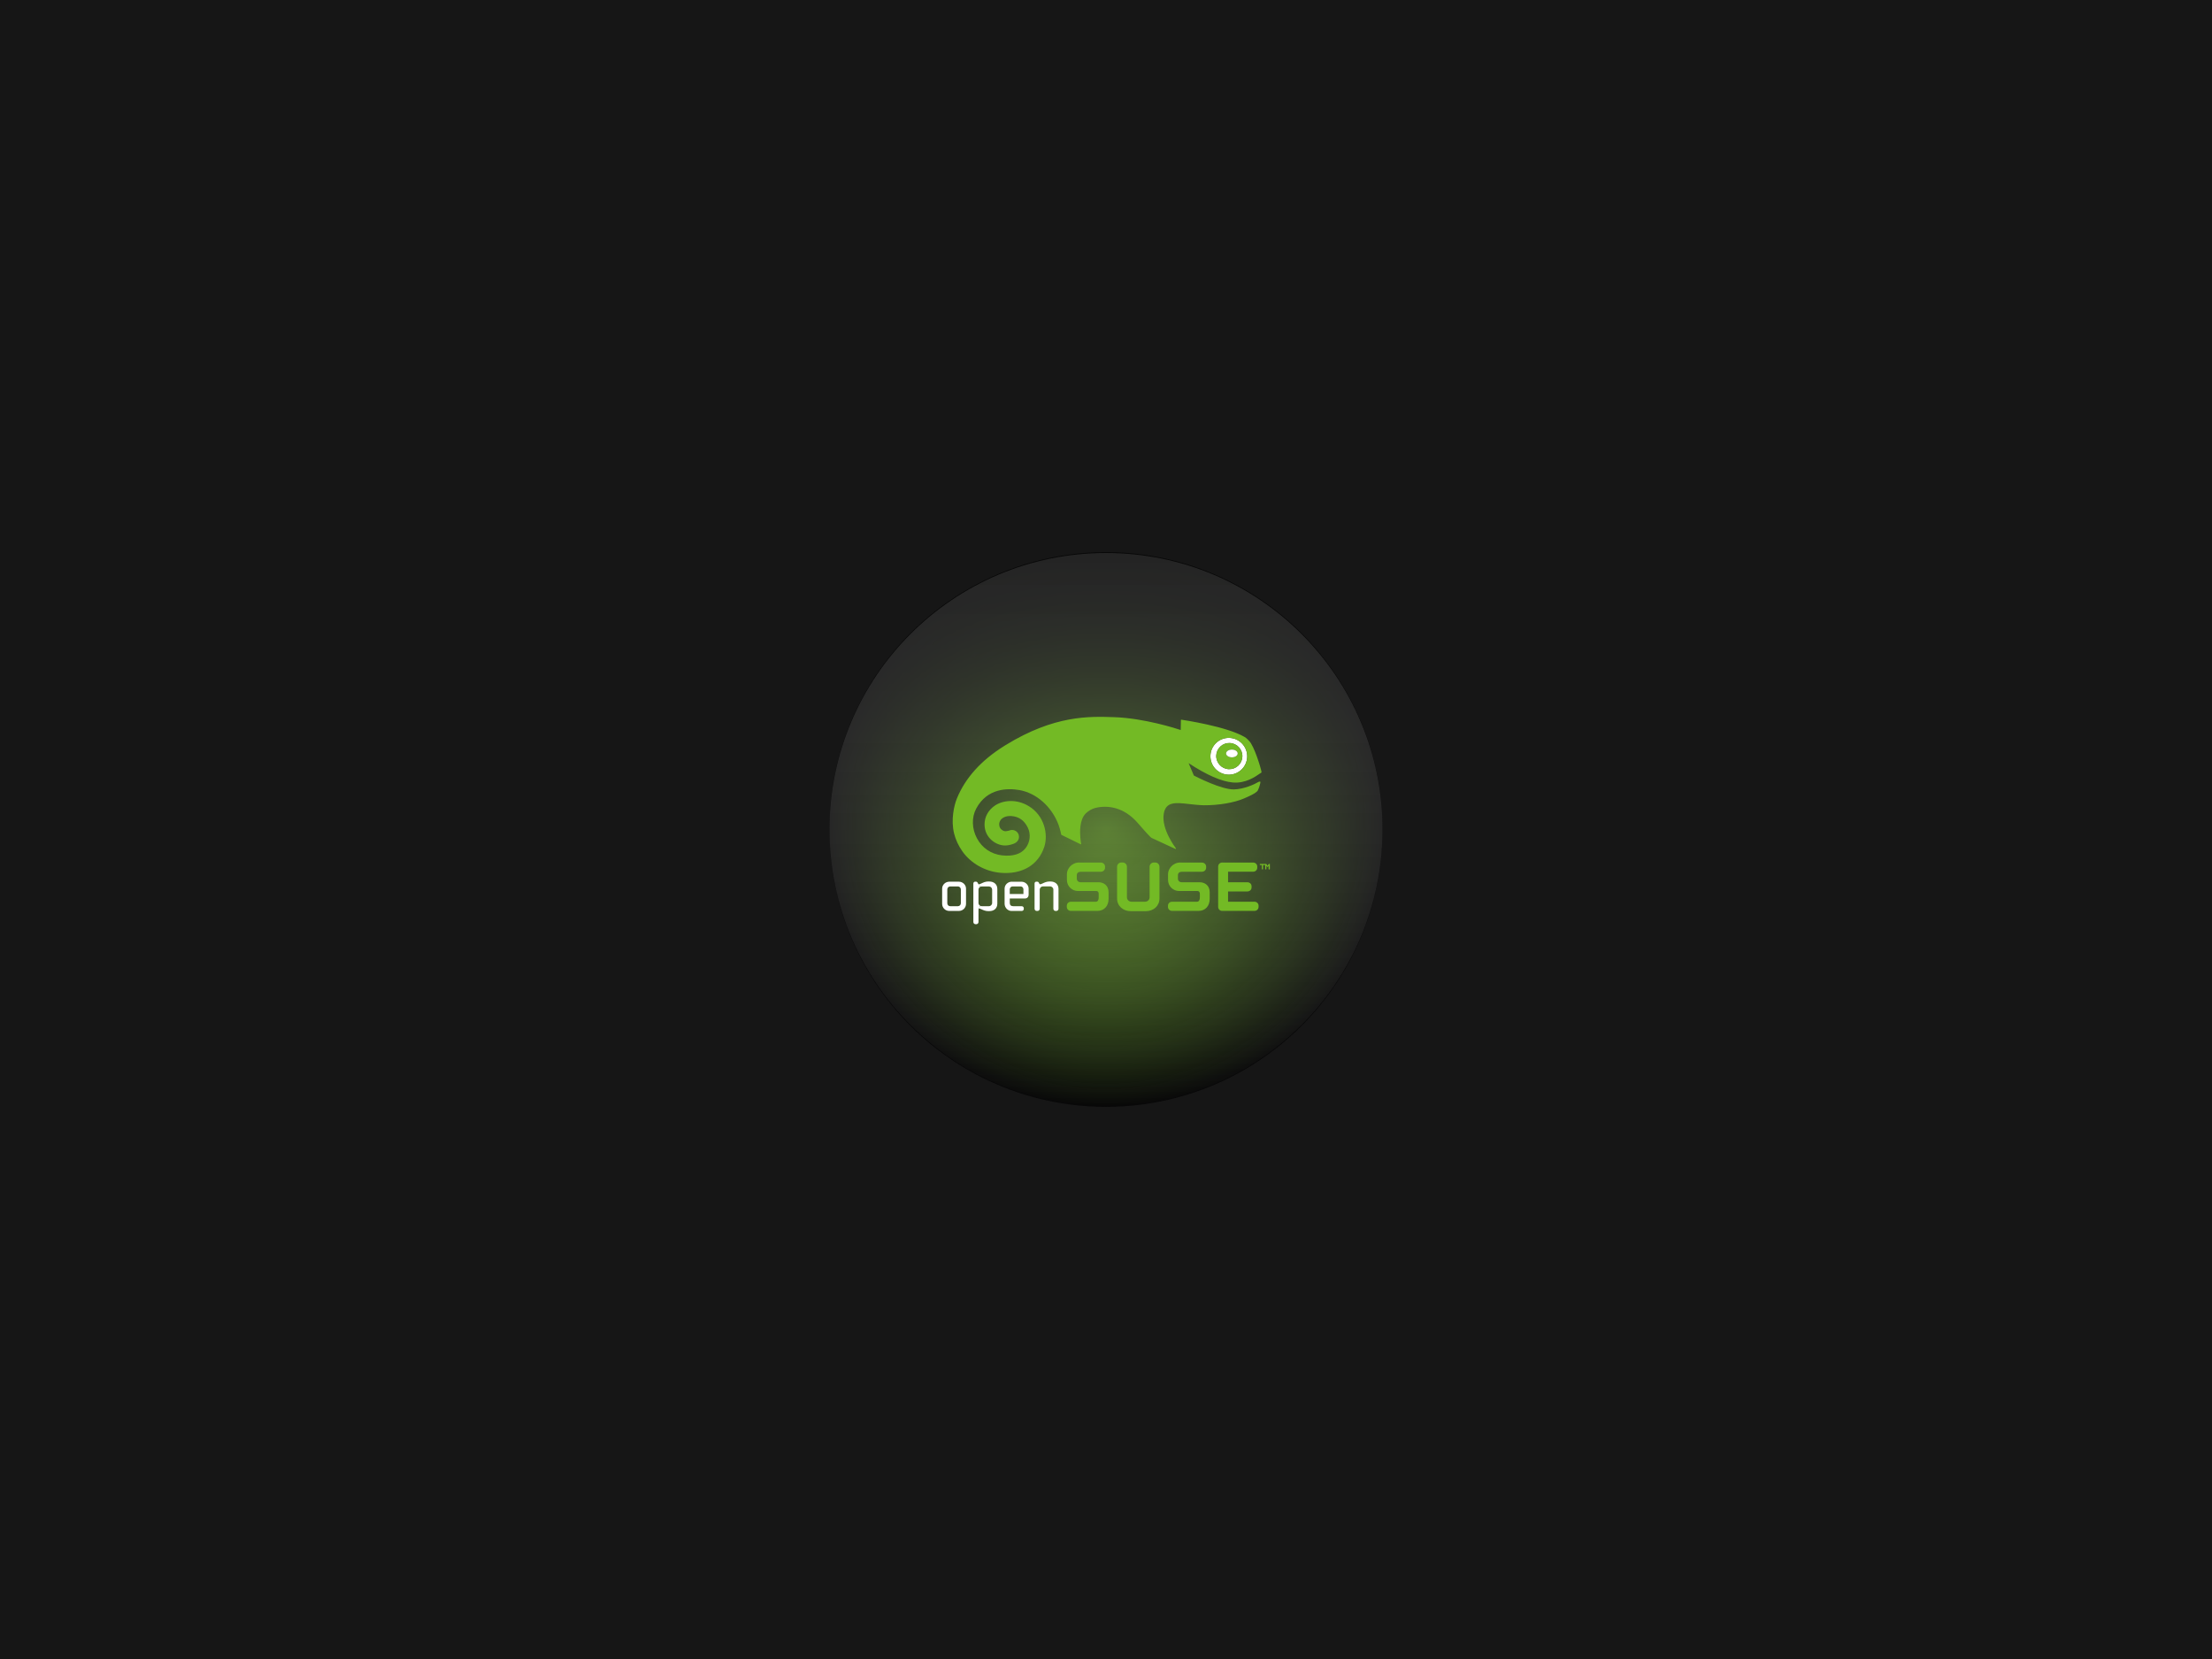
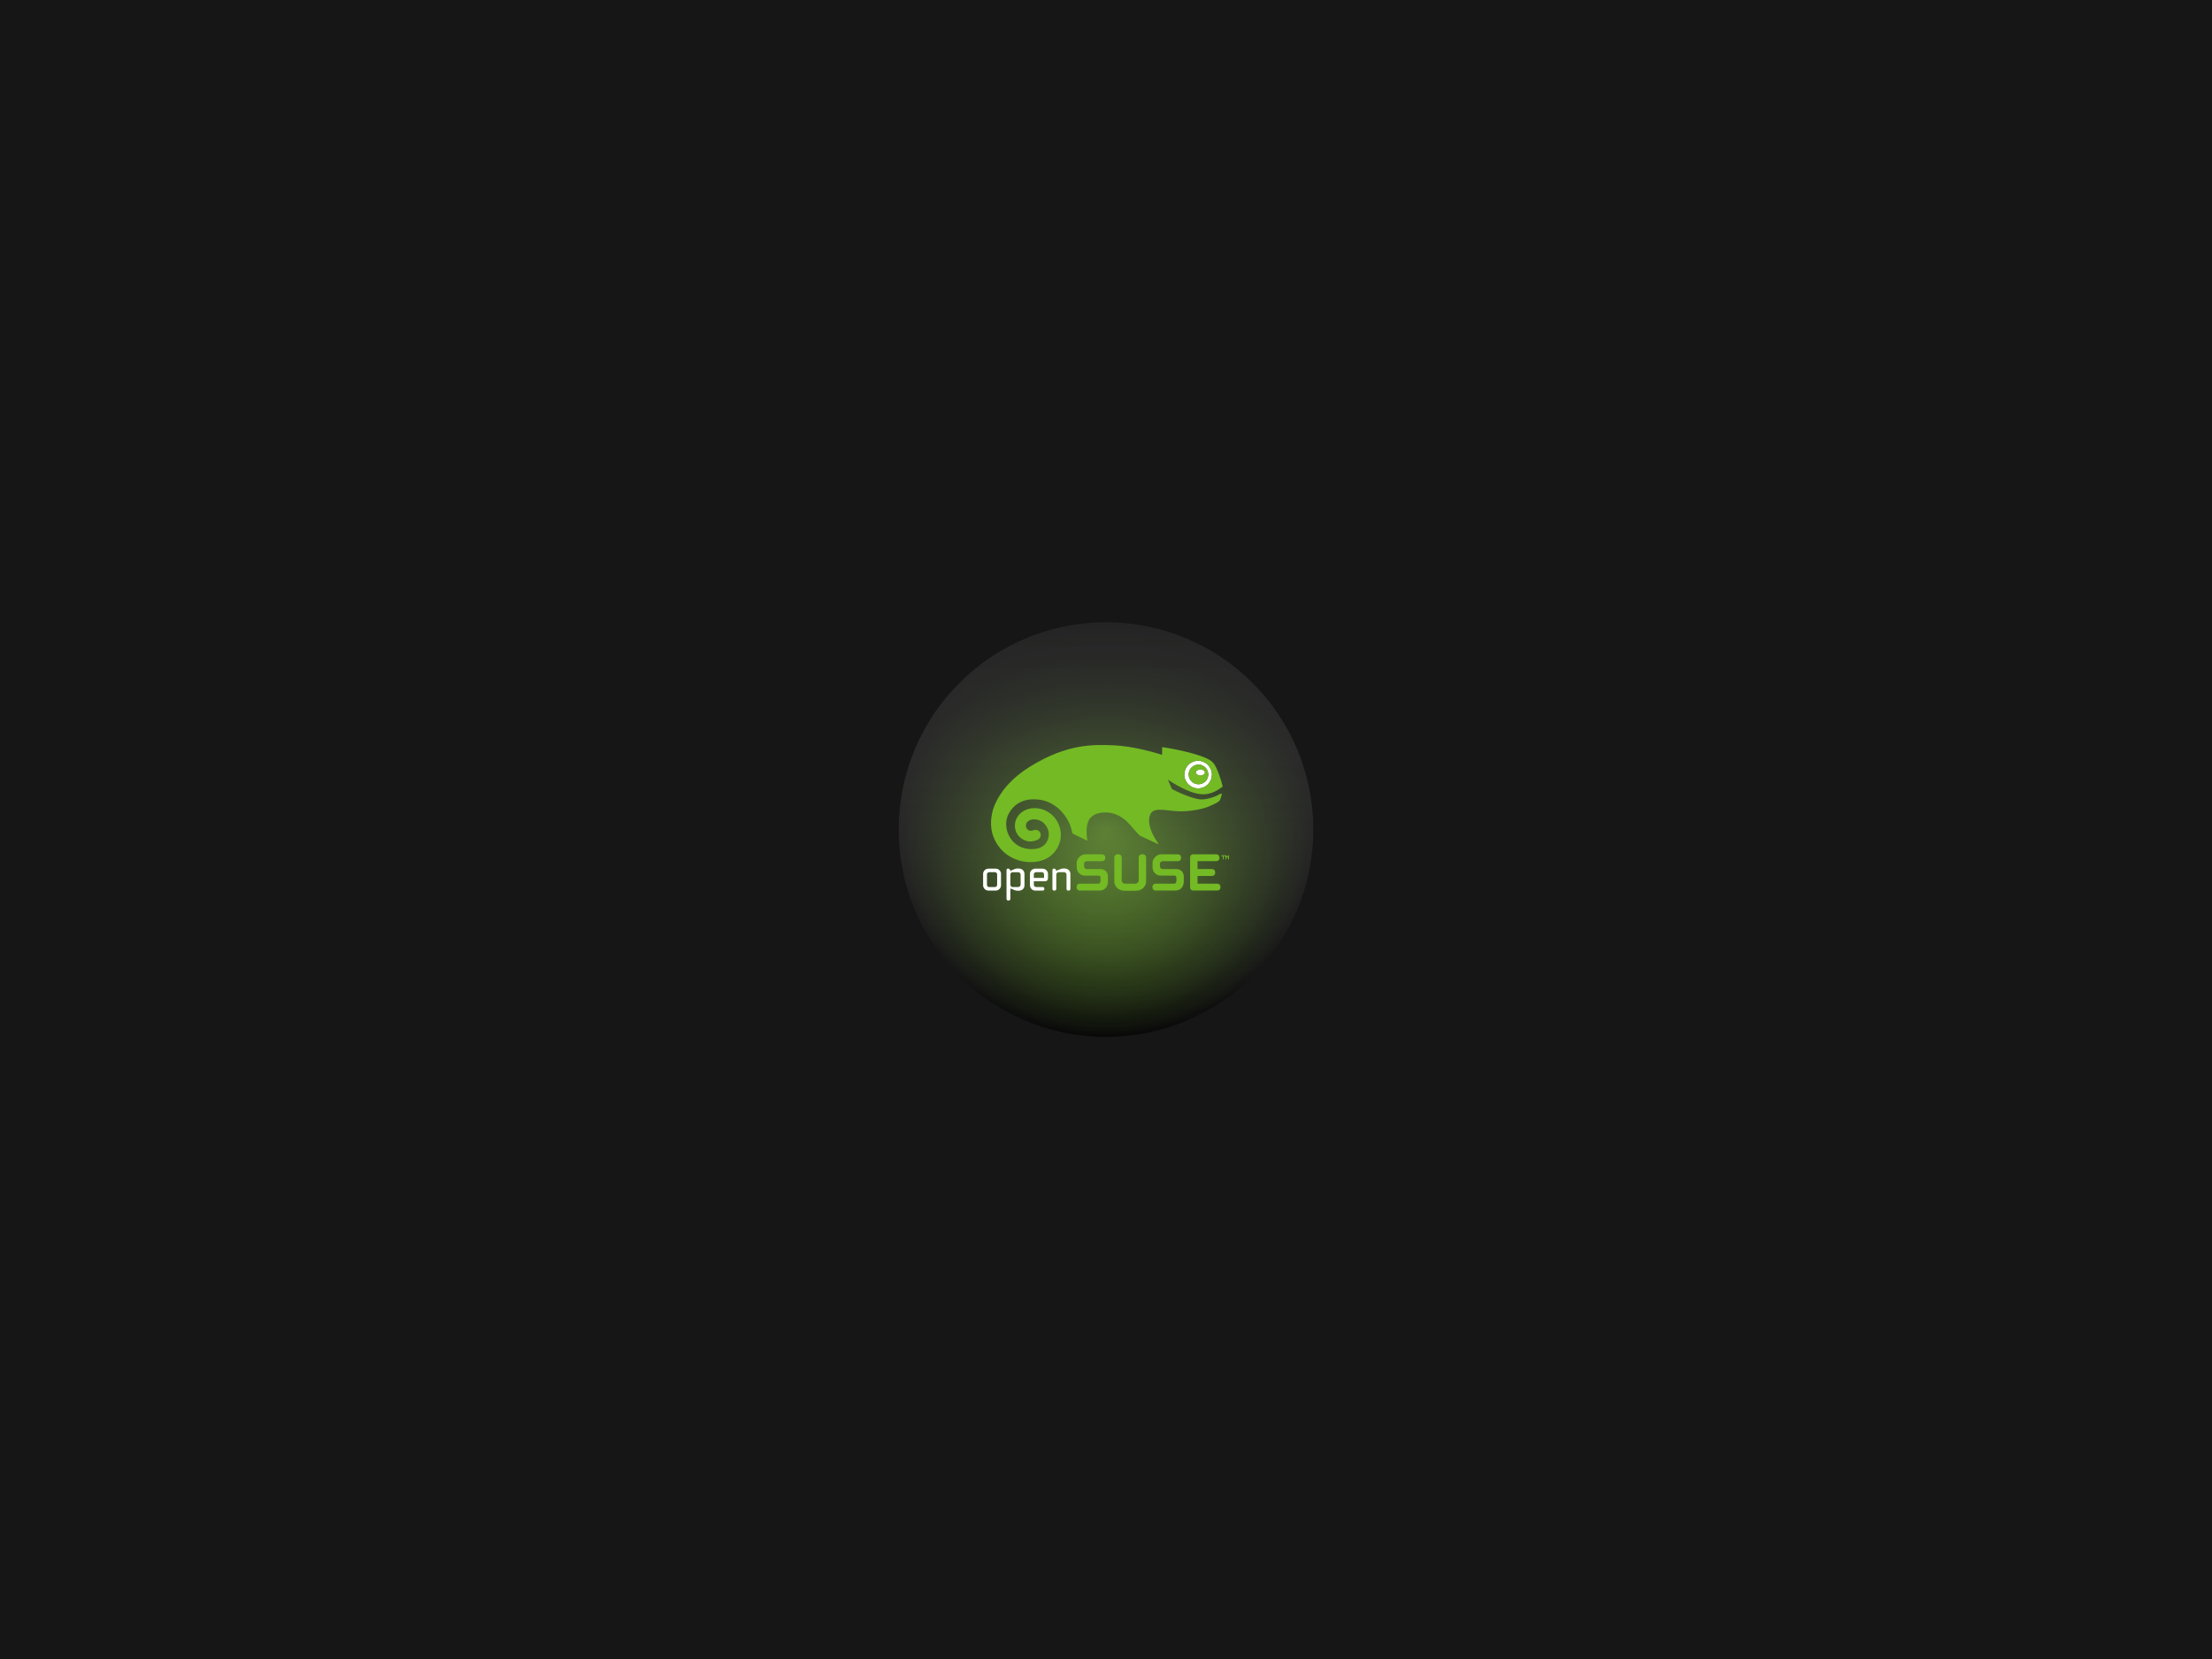
<svg xmlns="http://www.w3.org/2000/svg" xmlns:ns1="http://www.openswatchbook.org/uri/2009/osb" xmlns:xlink="http://www.w3.org/1999/xlink" id="svg3004" version="1.1" width="640" height="480" xml:space="preserve">
  <defs id="defs3008">
    <linearGradient id="linearGradient4028">
      <stop style="stop-color:#73ba25;stop-opacity:1;" offset="0" id="stop4030" />
      <stop style="stop-color:#73ba25;stop-opacity:0;" offset="1" id="stop4032" />
    </linearGradient>
    <linearGradient id="linearGradient4164">
      <stop style="stop-color:#a80030;stop-opacity:1;" offset="0" id="stop4166" />
      <stop style="stop-color:#a80030;stop-opacity:0;" offset="1" id="stop4168" />
    </linearGradient>
    <linearGradient id="linearGradient5303">
      <stop style="stop-color:#f26711;stop-opacity:1;" offset="0" id="stop5305" />
      <stop style="stop-color:#f26711;stop-opacity:0;" offset="1" id="stop5307" />
    </linearGradient>
    <linearGradient id="linearGradient5267">
      <stop style="stop-color:#666666;stop-opacity:1;" offset="0" id="stop5269" />
      <stop style="stop-color:#666666;stop-opacity:0;" offset="1" id="stop5271" />
    </linearGradient>
    <linearGradient id="linearGradient5251" ns1:paint="solid">
      <stop style="stop-color:#666666;stop-opacity:1;" offset="0" id="stop5253" />
    </linearGradient>
    <linearGradient xlink:href="#linearGradient5267" id="linearGradient5273" x1="-395.365" y1="-212.642" x2="4.763" y2="-212.642" gradientUnits="userSpaceOnUse" />
    <radialGradient xlink:href="#linearGradient5303" id="radialGradient5325" cx="-163.148" cy="-366.263" fx="-163.148" fy="-366.263" r="144.094" gradientTransform="matrix(1,0,0,0.9338842,0,-24.21576)" gradientUnits="userSpaceOnUse" />
    <radialGradient xlink:href="#linearGradient4164" id="radialGradient4170" cx="1447.778" cy="-272.917" fx="1447.778" fy="-272.917" r="223.333" gradientTransform="matrix(1,0,0,0.9751244,0,-6.788974)" gradientUnits="userSpaceOnUse" />
    <radialGradient xlink:href="#linearGradient4164-9" id="radialGradient4170-9" cx="1447.778" cy="-272.917" fx="1447.778" fy="-272.917" r="223.333" gradientTransform="matrix(1,0,0,0.9751244,0,-6.788974)" gradientUnits="userSpaceOnUse" />
    <linearGradient id="linearGradient4164-9">
      <stop style="stop-color:#a80030;stop-opacity:1;" offset="0" id="stop4166-0" />
      <stop style="stop-color:#a80030;stop-opacity:0;" offset="1" id="stop4168-2" />
    </linearGradient>
    <radialGradient r="223.333" fy="-272.917" fx="1447.778" cy="-272.917" cx="1447.778" gradientTransform="matrix(1,0,0,0.9751244,0,-6.788974)" gradientUnits="userSpaceOnUse" id="radialGradient4206" xlink:href="#linearGradient4164-9" />
    <radialGradient xlink:href="#linearGradient4164" id="radialGradient14319" gradientUnits="userSpaceOnUse" gradientTransform="matrix(1,0,0,0.9751244,0,-6.788974)" cx="1447.778" cy="-272.917" fx="1447.778" fy="-272.917" r="223.333" />
    <linearGradient xlink:href="#linearGradient5267" id="linearGradient14321" gradientUnits="userSpaceOnUse" x1="-395.365" y1="-212.642" x2="4.763" y2="-212.642" />
    <linearGradient xlink:href="#linearGradient5267" id="linearGradient14345" gradientUnits="userSpaceOnUse" x1="-395.365" y1="-212.642" x2="4.763" y2="-212.642" />
    <radialGradient xlink:href="#linearGradient4164" id="radialGradient14347" gradientUnits="userSpaceOnUse" gradientTransform="matrix(1,0,0,0.9751244,0,-6.788974)" cx="1447.778" cy="-272.917" fx="1447.778" fy="-272.917" r="223.333" />
    <radialGradient xlink:href="#linearGradient4164" id="radialGradient14931" gradientUnits="userSpaceOnUse" gradientTransform="matrix(1,0,0,0.9751244,0,-6.788974)" cx="1447.778" cy="-272.917" fx="1447.778" fy="-272.917" r="223.333" />
    <linearGradient xlink:href="#linearGradient5267" id="linearGradient14933" gradientUnits="userSpaceOnUse" x1="-395.365" y1="-212.642" x2="4.763" y2="-212.642" />
    <radialGradient xlink:href="#linearGradient4164" id="radialGradient14961" gradientUnits="userSpaceOnUse" gradientTransform="matrix(1,0,0,0.9751244,0,-6.788974)" cx="1447.778" cy="-272.917" fx="1447.778" fy="-272.917" r="223.333" />
    <linearGradient xlink:href="#linearGradient5267" id="linearGradient14963" gradientUnits="userSpaceOnUse" x1="-395.365" y1="-212.642" x2="4.763" y2="-212.642" />
    <linearGradient xlink:href="#linearGradient5267" id="linearGradient14991" gradientUnits="userSpaceOnUse" x1="-395.365" y1="-212.642" x2="4.763" y2="-212.642" />
    <linearGradient xlink:href="#linearGradient5267" id="linearGradient15015" gradientUnits="userSpaceOnUse" x1="-395.365" y1="-212.642" x2="4.763" y2="-212.642" />
    <radialGradient r="125.556" fy="-292.917" fx="-318.889" cy="-292.917" cx="-318.889" gradientTransform="matrix(1,0,0,1.061947,0,18.14526)" gradientUnits="userSpaceOnUse" id="radialGradient3812" xlink:href="#linearGradient3787-8" />
    <linearGradient id="linearGradient3787-8">
      <stop style="stop-color:#000000;stop-opacity:1;" offset="0" id="stop3789-9" />
      <stop style="stop-color:#000000;stop-opacity:0;" offset="1" id="stop3791-4" />
    </linearGradient>
    <linearGradient xlink:href="#linearGradient5267" id="linearGradient3258" gradientUnits="userSpaceOnUse" x1="-395.365" y1="-212.642" x2="4.763" y2="-212.642" />
    <radialGradient xlink:href="#linearGradient4028" id="radialGradient4034" cx="1447.778" cy="-272.917" fx="1447.778" fy="-272.917" r="223.333" gradientTransform="matrix(1,0,0,0.9751244,0,-6.788974)" gradientUnits="userSpaceOnUse" />
    <radialGradient xlink:href="#linearGradient3787-8" id="radialGradient4036" gradientUnits="userSpaceOnUse" gradientTransform="matrix(1,0,0,1.061947,0,18.14526)" cx="-318.889" cy="-292.917" fx="-318.889" fy="-292.917" r="125.556" />
    <radialGradient xlink:href="#linearGradient3787-8" id="radialGradient4104" gradientUnits="userSpaceOnUse" gradientTransform="matrix(1,0,0,1.061947,0,18.14526)" cx="-318.889" cy="-292.917" fx="-318.889" fy="-292.917" r="125.556" />
    <radialGradient xlink:href="#linearGradient4028" id="radialGradient4106" gradientUnits="userSpaceOnUse" gradientTransform="matrix(1,0,0,0.9751244,0,-6.788974)" cx="1447.778" cy="-272.917" fx="1447.778" fy="-272.917" r="223.333" />
    <linearGradient xlink:href="#linearGradient5267" id="linearGradient4108" gradientUnits="userSpaceOnUse" x1="-395.365" y1="-212.642" x2="4.763" y2="-212.642" />
    <linearGradient xlink:href="#linearGradient5267-6" id="linearGradient3070" gradientUnits="userSpaceOnUse" x1="-395.365" y1="-212.642" x2="4.763" y2="-212.642" />
    <linearGradient id="linearGradient5267-6">
      <stop style="stop-color:#666666;stop-opacity:1;" offset="0" id="stop5269-8" />
      <stop style="stop-color:#666666;stop-opacity:0;" offset="1" id="stop5271-6" />
    </linearGradient>
    <radialGradient xlink:href="#linearGradient4028-5" id="radialGradient3072" gradientUnits="userSpaceOnUse" gradientTransform="matrix(1,0,0,0.9751244,0,-6.788974)" cx="1447.778" cy="-272.917" fx="1447.778" fy="-272.917" r="223.333" />
    <linearGradient id="linearGradient4028-5">
      <stop style="stop-color:#73ba25;stop-opacity:1;" offset="0" id="stop4030-5" />
      <stop style="stop-color:#73ba25;stop-opacity:0;" offset="1" id="stop4032-1" />
    </linearGradient>
    <radialGradient xlink:href="#linearGradient3787-8-7" id="radialGradient3074" gradientUnits="userSpaceOnUse" gradientTransform="matrix(1,0,0,1.061947,0,18.14526)" cx="-318.889" cy="-292.917" fx="-318.889" fy="-292.917" r="125.556" />
    <linearGradient id="linearGradient3787-8-7">
      <stop style="stop-color:#000000;stop-opacity:1;" offset="0" id="stop3789-9-7" />
      <stop style="stop-color:#000000;stop-opacity:0;" offset="1" id="stop3791-4-9" />
    </linearGradient>
    <radialGradient r="125.556" fy="-292.917" fx="-318.889" cy="-292.917" cx="-318.889" gradientTransform="matrix(1,0,0,1.061947,0,18.14526)" gradientUnits="userSpaceOnUse" id="radialGradient3116" xlink:href="#linearGradient3787-8-7" />
    <radialGradient xlink:href="#linearGradient3787-8-7" id="radialGradient3131" gradientUnits="userSpaceOnUse" gradientTransform="matrix(1,0,0,1.061947,0,18.14526)" cx="-318.889" cy="-292.917" fx="-318.889" fy="-292.917" r="125.556" />
    <radialGradient xlink:href="#linearGradient4028-5" id="radialGradient3133" gradientUnits="userSpaceOnUse" gradientTransform="matrix(1,0,0,0.9751244,0,-6.788974)" cx="1447.778" cy="-272.917" fx="1447.778" fy="-272.917" r="223.333" />
    <linearGradient xlink:href="#linearGradient5267-6" id="linearGradient3135" gradientUnits="userSpaceOnUse" x1="-395.365" y1="-212.642" x2="4.763" y2="-212.642" />
    <radialGradient xlink:href="#linearGradient3787-8-4" id="radialGradient3841" gradientUnits="userSpaceOnUse" gradientTransform="matrix(1,0,0,1.061947,0,18.14526)" cx="-318.889" cy="-292.917" fx="-318.889" fy="-292.917" r="125.556" />
    <linearGradient id="linearGradient3787-8-4">
      <stop style="stop-color:#000000;stop-opacity:1;" offset="0" id="stop3789-9-8" />
      <stop style="stop-color:#000000;stop-opacity:0;" offset="1" id="stop3791-4-6" />
    </linearGradient>
    <radialGradient xlink:href="#linearGradient4028-57" id="radialGradient3839" gradientUnits="userSpaceOnUse" gradientTransform="matrix(1,0,0,0.9751244,0,-6.788974)" cx="1447.778" cy="-272.917" fx="1447.778" fy="-272.917" r="223.333" />
    <linearGradient id="linearGradient4028-57">
      <stop style="stop-color:#73ba25;stop-opacity:1;" offset="0" id="stop4030-6" />
      <stop style="stop-color:#73ba25;stop-opacity:0;" offset="1" id="stop4032-9" />
    </linearGradient>
    <linearGradient xlink:href="#linearGradient5267-9" id="linearGradient3837" gradientUnits="userSpaceOnUse" x1="-395.365" y1="-212.642" x2="4.763" y2="-212.642" />
    <linearGradient id="linearGradient5267-9">
      <stop style="stop-color:#242424;stop-opacity:1;" offset="0" id="stop5269-4" />
      <stop style="stop-color:#666666;stop-opacity:0;" offset="1" id="stop5271-7" />
    </linearGradient>
    <linearGradient xlink:href="#linearGradient5267-9" id="linearGradient3866" gradientUnits="userSpaceOnUse" x1="-395.365" y1="-212.642" x2="4.763" y2="-212.642" />
    <radialGradient xlink:href="#linearGradient4028-57" id="radialGradient3868" gradientUnits="userSpaceOnUse" gradientTransform="matrix(1,0,0,0.9751244,0,-6.788974)" cx="1447.778" cy="-272.917" fx="1447.778" fy="-272.917" r="223.333" />
    <radialGradient xlink:href="#linearGradient3787-8-4" id="radialGradient3870" gradientUnits="userSpaceOnUse" gradientTransform="matrix(1,0,0,1.061947,0,18.14526)" cx="-318.889" cy="-292.917" fx="-318.889" fy="-292.917" r="125.556" />
    <linearGradient xlink:href="#linearGradient5267-9" id="linearGradient3863" gradientUnits="userSpaceOnUse" x1="-395.365" y1="-212.642" x2="4.763" y2="-212.642" />
    <radialGradient xlink:href="#linearGradient4028-57" id="radialGradient3865" gradientUnits="userSpaceOnUse" gradientTransform="matrix(1,0,0,0.9751244,0,-6.788974)" cx="1447.778" cy="-272.917" fx="1447.778" fy="-272.917" r="223.333" />
    <radialGradient xlink:href="#linearGradient3787-8-4" id="radialGradient3867" gradientUnits="userSpaceOnUse" gradientTransform="matrix(1,0,0,1.061947,0,18.14526)" cx="-318.889" cy="-292.917" fx="-318.889" fy="-292.917" r="125.556" />
  </defs>
  <g id="g3012" transform="matrix(1.25,0,0,-1.25,0,480)">
    <rect style="fill:#161616;fill-opacity:1;stroke:none" id="rect3036" width="512" height="384" x="0" y="-384" transform="scale(1,-1)" />
-     <g id="g3869">
-       <path transform="matrix(0.6446042,0,0,-0.5973332,342.1007,-9.706629)" d="m -34.286,-337.679 a 99.286,107.143 0 1 1 -198.571,0 99.286,107.143 0 1 1 198.571,0 z" id="path3219" style="fill:#080808;fill-opacity:1;fill-rule:nonzero;stroke:none" />
-       <path transform="matrix(0,0.5097344,0.4799999,0,396.6,354.5486)" d="m -193.333,-292.917 a 125.556,133.333 0 1 1 -251.111,0 125.556,133.333 0 1 1 251.111,0 z" id="path5277-0" style="opacity:0.75;fill:url(#radialGradient3867);fill-opacity:1;fill-rule:evenodd;stroke:none" />
-       <path transform="matrix(0.2865671,0,0,-0.2938775,-158.8855,111.7959)" d="m 1671.111,-272.917 a 223.333,217.778 0 1 1 -446.667,0 223.333,217.778 0 1 1 446.667,0 z" id="path4162" style="fill:url(#radialGradient3865);fill-opacity:1;fill-rule:nonzero;stroke:none" />
-       <path transform="matrix(0,-0.319897,-0.3445044,0,182.7439,129.5238)" d="m 4.763,-212.642 a 200.064,185.774 0 1 1 -400.129,0 200.064,185.774 0 1 1 400.129,0 z" id="path3806" style="fill:url(#linearGradient3863);fill-opacity:1;fill-rule:evenodd;stroke:none" />
+     <g id="g3869" transform="matrix(0.7500001,0,0,0.7500001,63.99998,47.99999)">
+       <path transform="matrix(0.6446042,0,0,-0.5973332,342.1007,-9.706629)" d="m -34.286,-337.679 c 0,59.173 -44.452,107.143 -99.286,107.143 -54.834,0 -99.286,-47.969 -99.286,-107.143 0,-59.173 44.452,-107.143 99.286,-107.143 54.834,0 99.286,47.969 99.286,107.143 z" id="path3219" style="fill:#080808;fill-opacity:1;fill-rule:nonzero;stroke:none" />
+       <path transform="matrix(0,0.5097344,0.4799999,0,396.6,354.5486)" d="m -193.333,-292.917 c 0,73.638 -56.213,133.333 -125.556,133.333 -69.342,0 -125.556,-59.695 -125.556,-133.333 0,-73.638 56.213,-133.333 125.556,-133.333 69.342,0 125.556,59.695 125.556,133.333 z" id="path5277-0" style="opacity:0.75;fill:url(#radialGradient3867);fill-opacity:1;fill-rule:evenodd;stroke:none" />
+       <path transform="matrix(0.2865671,0,0,-0.2938775,-158.8855,111.7959)" d="m 1671.111,-272.917 c 0,120.275 -99.99,217.778 -223.333,217.778 -123.344,0 -223.333,-97.502 -223.333,-217.778 0,-120.275 99.99,-217.778 223.333,-217.778 123.344,0 223.333,97.502 223.333,217.778 z" id="path4162" style="fill:url(#radialGradient3865);fill-opacity:1;fill-rule:nonzero;stroke:none" />
+       <path transform="matrix(0,-0.319897,-0.3445044,0,182.7439,129.5238)" d="m 4.763,-212.642 c 0,102.6 -89.572,185.774 -200.064,185.774 -110.493,0 -200.064,-83.174 -200.064,-185.774 0,-102.6 89.572,-185.774 200.064,-185.774 110.493,0 200.064,83.174 200.064,185.774 z" id="path3806" style="fill:url(#linearGradient3863);fill-opacity:1;fill-rule:evenodd;stroke:none" />
      <g transform="matrix(0.5577374,0,0,0.5577356,-655.183,-31.97464)" id="g4068">
        <path style="fill:#73ba25" d="m 1700.263,385.204 c 0,-0.104 -0.088,-0.192 -0.197,-0.192 h -0.088 c -0.104,0 -0.192,0.088 -0.192,0.192 v 1.631 h -0.92 v -1.631 c 0,-0.104 -0.093,-0.192 -0.203,-0.192 h -0.082 c -0.104,0 -0.192,0.088 -0.192,0.192 v 1.631 h -0.69 c -0.099,0 -0.181,0.071 -0.181,0.181 v 0.093 c 0,0.11 0.082,0.175 0.181,0.175 h 2.414 c 0.093,0 0.159,-0.033 0.192,-0.088 l 0.454,-0.684 0.455,0.684 c 0.038,0.049 0.093,0.088 0.192,0.088 h 0.307 v -2.097 c 0,-0.099 -0.093,-0.192 -0.203,-0.192 l -0.027,0.016 h -0.088 c -0.104,0 -0.192,0.088 -0.192,0.192 v 1.369 l -0.301,-0.46 c -0.033,-0.044 -0.093,-0.066 -0.148,-0.066 h -0.033 c -0.055,0 -0.12,0.022 -0.153,0.066 l -0.307,0.46 v -1.368 z" id="path3135" />
        <path style="fill:#73ba25" d="m 1697.033,369.928 v -0.443 c 0,-0.975 -0.74,-1.686 -1.764,-1.686 h -13.32 c -0.969,0 -1.692,0.728 -1.692,1.686 v 16.71 c 0,0.964 0.75,1.686 1.725,1.686 l 0.01,-0.016 h 12.729 c 1.024,0 1.768,-0.706 1.768,-1.68 v -0.444 c 0,-0.974 -0.745,-1.68 -1.768,-1.68 0,0 -9.866,0 -10.353,0 0,-0.439 0,-3.942 0,-4.375 0.488,0 7.988,0 7.988,0 1.024,0 1.768,-0.718 1.768,-1.692 v -0.439 c 0,-0.98 -0.745,-1.686 -1.768,-1.686 0,0 -7.5,0 -7.988,0 0,-0.439 0,-3.827 0,-4.26 0.488,0 10.906,0 10.906,0 1.029,-5.5e-4 1.763,-0.718 1.763,-1.681 z" id="path3137" />
        <path style="fill:#ffffff" d="m 1684.938,439.592 c 4.21,-0.148 7.512,-3.696 7.369,-7.9 -0.077,-2.037 -0.93,-3.92 -2.42,-5.311 -1.489,-1.396 -3.427,-2.119 -5.475,-2.048 -4.205,0.153 -7.5,3.696 -7.363,7.9 0.071,2.037 0.925,3.926 2.42,5.316 1.489,1.391 3.432,2.113 5.469,2.042 z m 5.371,-7.742 c 0.099,2.995 -2.245,5.513 -5.24,5.617 -1.45,0.055 -2.831,-0.46 -3.887,-1.451 -1.057,-0.986 -1.676,-2.327 -1.72,-3.778 -0.099,-2.995 2.245,-5.513 5.235,-5.623 1.456,-0.044 2.836,0.471 3.898,1.456 1.057,0.991 1.67,2.332 1.714,3.778 z" id="path3139" />
        <path style="fill:#73ba25" d="m 1685.07,437.468 c 2.995,-0.104 5.338,-2.623 5.24,-5.617 -0.044,-1.445 -0.657,-2.787 -1.714,-3.778 -1.062,-0.986 -2.442,-1.5 -3.898,-1.456 -2.989,0.11 -5.333,2.628 -5.235,5.623 0.044,1.451 0.662,2.792 1.72,3.778 1.057,0.991 2.436,1.506 3.887,1.451 z m 3.296,-4.331 c 0,0.892 -1.079,1.61 -2.409,1.61 -1.33,0 -2.404,-0.717 -2.404,-1.61 0,-0.881 1.073,-1.604 2.404,-1.604 1.33,0 2.409,0.723 2.409,1.604 z" id="path3141" />
        <path style="fill:#ffffff" d="m 1685.957,434.747 c 1.33,0 2.409,-0.717 2.409,-1.61 0,-0.881 -1.079,-1.604 -2.409,-1.604 -1.33,0 -2.404,0.723 -2.404,1.604 0,0.892 1.073,1.61 2.404,1.61 z" id="path3143" />
        <path style="fill:#73ba25" d="m 1676.748,375.518 v -2.677 c 0,-3.067 -1.829,-5.042 -4.681,-5.042 h -10.879 c -1.024,0 -1.763,0.717 -1.763,1.686 v 0.443 c 0,0.97 0.739,1.681 1.763,1.681 h 10.321 c 1.122,0 1.155,1.538 1.155,1.708 v 1.604 c 0,0.526 -0.208,1.144 -1.155,1.144 h -7.562 c -2.152,0 -4.484,1.763 -4.484,4.604 v 2.48 c 0,1.938 1.829,4.73 5.124,4.73 v -0.022 h 8.881 c 1.035,0 1.801,-0.728 1.801,-1.681 v -0.443 c 0,-0.964 -0.762,-1.686 -1.764,-1.686 h -8.245 c -1.084,0 -1.703,-0.531 -1.703,-1.462 v -1.473 c 0,-0.602 0.504,-1.428 1.627,-1.428 h 7.446 c 2.053,-5.5e-4 4.117,-1.293 4.117,-4.167 z" id="path3145" />
        <path style="fill:#73ba25" d="m 1654.141,387.881 c 0.992,0 1.764,-0.777 1.764,-1.768 v -13.156 c 0,-3.061 -2.404,-5.278 -5.721,-5.278 h -6.149 c -3.318,0 -5.721,2.218 -5.721,5.278 v 13.156 c 0,0.991 0.783,1.768 1.763,1.768 h 0.558 c 0.986,0 1.768,-0.794 1.768,-1.768 v -12.67 c 0,-1.013 0.816,-1.829 1.823,-1.829 h 5.754 c 1.002,0 1.823,0.816 1.823,1.829 v 12.669 c 0,0.974 0.794,1.768 1.768,1.768 h 0.012 0.557 z" id="path3147" />
        <path style="fill:#73ba25" d="m 1634.782,375.518 v -2.677 c 0,-3.067 -1.84,-5.042 -4.681,-5.042 h -10.884 c -1.029,0 -1.768,0.717 -1.768,1.686 v 0.443 c 0,0.97 0.745,1.681 1.768,1.681 h 10.32 c 1.117,0 1.144,1.538 1.144,1.708 v 1.604 c 0,0.526 -0.197,1.144 -1.144,1.144 h -7.561 c -2.163,0 -4.484,1.763 -4.484,4.604 v 2.48 c 0,1.938 1.823,4.73 5.125,4.73 l 0.011,-0.022 h 8.886 c 1.029,0 1.801,-0.728 1.801,-1.681 v -0.443 c 0,-0.964 -0.761,-1.686 -1.768,-1.686 h -8.245 c -1.09,0 -1.708,-0.531 -1.708,-1.462 v -1.473 c 0,-0.602 0.504,-1.428 1.626,-1.428 h 7.441 c 2.053,-5.5e-4 4.123,-1.293 4.123,-4.167 z" id="path3149" />
        <path style="fill:#73ba25" d="m 1697.115,421.382 0.559,0.104 c 0.153,-0.12 0.131,-0.367 0.082,-0.586 -0.103,-0.509 -0.35,-1.434 -0.52,-1.872 l -0.142,-0.361 c -0.197,-0.537 -0.394,-1.046 -0.772,-1.352 -1.04,-0.947 -2.704,-1.703 -5.31,-2.842 -4.03,-1.763 -10.561,-2.874 -16.628,-2.836 -2.174,0.049 -4.277,0.29 -6.122,0.498 -5.65,0.646 -9.734,1.106 -10.583,-4.03 -1.073,-6.439 4.983,-14.257 5.043,-14.328 l -0.01,-0.214 -0.197,-0.049 c 0,0 -9.652,4.446 -9.889,4.577 l -0.307,0.218 -0.246,0.236 c -0.728,0.7 -2.19,2.272 -5.157,5.71 -5.754,6.652 -12.489,7.528 -17.679,6.263 -1.265,-0.301 -2.874,-1.226 -3.92,-2.267 -2.71,-2.672 -2.404,-8.054 -2.25,-10.014 0.181,-2.217 0.296,-2.382 0.345,-2.562 l -0.033,-0.224 -0.192,-0.022 -0.11,0.077 -7.917,3.871 -0.301,1.292 c -0.203,0.854 -0.438,1.801 -0.887,2.989 -2.831,7.462 -9.193,13.074 -16.201,14.284 -4.736,0.816 -13.37,0.909 -17.942,-7.72 -1.911,-3.603 -1.796,-8.295 0.301,-12.248 2.135,-4.047 5.951,-6.641 10.468,-7.139 4.479,-0.488 7.846,0.547 9.735,2.995 1.905,2.469 2.261,5.831 0.909,8.568 -1.451,2.94 -3.641,4.5 -6.685,4.757 -2.316,0.208 -4.035,-0.756 -4.654,-1.741 -0.181,-0.307 -0.509,-0.877 -0.515,-1.686 v -0.027 c 0,-2.206 2.02,-2.809 2.431,-2.837 0.126,0 0.734,0.016 1.538,0.219 l 0.389,0.125 0.268,0.094 0.197,0.038 c 1.467,0.268 2.88,-0.597 3.291,-2.026 0.071,-0.262 0.11,-0.526 0.11,-0.788 0,-0.947 -0.482,-1.829 -1.281,-2.365 l 0.033,0.011 -0.088,-0.049 -0.131,-0.082 c -0.422,-0.268 -0.81,-0.416 -1.221,-0.542 -1.15,-0.377 -2.168,-0.553 -3.192,-0.553 -3.493,0.005 -8.36,3.011 -8.426,8.656 -0.033,3.186 1.566,6.088 4.38,7.955 3.241,2.141 8.842,2.869 14.038,-0.318 6.395,-3.915 8.065,-11.579 6.395,-16.808 -2.425,-7.572 -9.247,-11.618 -18.254,-10.813 -6.378,0.569 -12.302,3.937 -15.828,9.006 -1.566,2.245 -2.727,4.747 -3.351,7.243 -1.44,5.71 0.016,11.777 1.101,14.465 3.449,8.546 10.052,15.899 19.606,21.862 l 0.602,0.378 c 20.323,12.489 34.706,11.985 45.235,11.619 12.418,-0.433 25.661,-4.714 27.49,-5.322 0.01,0.411 0.077,4.112 0.077,4.112 l 0.055,0.126 0.142,0.038 c 0.833,-0.115 18.675,-2.765 26.193,-7.145 0.93,-0.547 1.39,-1.117 1.966,-1.708 2.075,-2.146 4.824,-11.087 5.114,-12.932 l -0.11,-0.186 c -0.11,-0.038 -0.367,-0.23 -0.712,-0.46 -1.752,-1.226 -5.853,-4.095 -11.109,-3.624 -4.725,0.416 -10.895,3.126 -18.336,8.026 0.329,-0.772 1.878,-4.44 2.141,-5.059 l 0.099,-0.12 c 1.079,-0.558 11.416,-5.825 16.546,-5.721 4.138,0.082 8.556,2.102 10.324,3.165 z m -4.807,10.309 c 0.143,4.205 -3.159,7.753 -7.369,7.9 -2.037,0.071 -3.98,-0.652 -5.469,-2.042 -1.495,-1.391 -2.349,-3.28 -2.42,-5.316 -0.137,-4.205 3.159,-7.747 7.363,-7.9 2.048,-0.071 3.986,0.652 5.475,2.048 1.489,1.391 2.343,3.274 2.42,5.311 z" id="path3151" />
        <path style="fill:#ffffff;fill-opacity:1" d="m 1607.5,379.247 c 0.712,0.339 1.599,0.756 2.77,0.756 h 0.361 c 2.048,0 3.373,-1.221 3.373,-3.099 v -8.223 c 0,-0.498 -0.405,-0.903 -0.892,-0.903 h -0.35 c -0.498,0 -0.892,0.405 -0.892,0.903 v 7.928 c 0,0.745 -0.608,1.352 -1.347,1.352 h -2.973 c -0.745,0 -1.347,-0.607 -1.347,-1.352 v -7.928 c 0,-0.498 -0.405,-0.903 -0.892,-0.903 h -0.35 c -0.498,0 -0.892,0.405 -0.892,0.903 v 10.479 c 0,0.448 0.301,0.766 0.717,0.766 h 0.345 c 0.329,0 0.569,-0.142 0.701,-0.422 l 0.246,-0.449 c 0.104,-0.186 0.159,-0.197 0.296,-0.197 0.307,0 0.684,0.186 1.128,0.389 z" id="path3153" />
        <path style="fill:#ffffff;fill-opacity:1" d="M 1601.603,377.018 V 374.593 c 0,-1.035 -0.602,-1.649 -1.599,-1.649 0,0 -5.946,0 -6.225,0 0,-0.252 0,-1.829 0,-1.829 0,-0.903 0.509,-1.374 1.478,-1.374 h 3.449 c 0.515,0 0.892,-0.356 0.892,-0.843 v -0.274 c 0,-0.493 -0.378,-0.849 -0.892,-0.849 h -4.205 c -1.555,0 -2.869,1.38 -2.869,3 v 6.259 c 0,1.599 1.352,2.89 3.017,2.89 l 0.01,-0.011 h 3.926 c 1.664,5.5e-4 3.022,-1.303 3.022,-2.896 z m -2.157,-2.212 c 0,0.252 0,1.944 0,1.944 0,0.679 -0.526,1.205 -1.199,1.205 h -3.274 c -0.679,0 -1.199,-0.537 -1.199,-1.205 0,0 0,-1.692 0,-1.944 0.263,0 5.409,0 5.672,0 z" id="path3155" />
        <path style="fill:#ffffff;fill-opacity:1" d="m 1580.793,371.1 c 0,-0.514 0.285,-0.958 0.706,-1.188 l -0.504,-1.111 c -0.093,0 -0.197,-0.165 -0.197,-0.318 v -5.305 c 0,-0.487 -0.4,-0.892 -0.892,-0.892 h -0.35 c -0.504,0 -0.892,0.4 -0.892,0.892 v 15.982 c 0,0.426 0.318,0.766 0.695,0.766 h 0.4 c 0.339,0 0.613,-0.262 0.673,-0.399 l 0.263,-0.52 c 0.066,-0.093 0.181,-0.148 0.301,-0.148 l 0.498,-1.073 c -0.421,-0.224 -0.701,-0.668 -0.701,-1.189 v -5.497 z" id="path3157" />
        <path style="fill:#ffffff;fill-opacity:1" d="m 1585.238,379.997 c 2.053,0 3.373,-1.22 3.373,-3.098 v -6.1 c 0,-1.91 -1.292,-3.093 -3.373,-3.093 h -0.367 c -1.177,0 -2.064,0.405 -2.77,0.728 -0.438,0.202 -0.81,0.367 -1.106,0.367 l 0.504,1.111 c 0.192,-0.103 0.411,-0.164 0.641,-0.164 h 2.973 c 0.75,0 1.347,0.608 1.347,1.352 v 5.497 c 0,0.756 -0.591,1.347 -1.347,1.347 h -2.973 c -0.235,0 -0.454,-0.06 -0.646,-0.158 l -0.498,1.073 c 0.296,0 0.668,0.175 1.095,0.383 0.717,0.339 1.599,0.762 2.776,0.762 v -0.006 h 0.372 z" id="path3159" />
        <path style="fill:#ffffff;fill-opacity:1" d="m 1575.624,377.035 v -6.308 c 0,-1.621 -1.314,-2.94 -2.924,-2.94 h -4.074 c -1.604,0 -2.913,1.319 -2.913,2.94 v 6.308 c 0,1.599 1.352,2.89 3.017,2.89 h 3.876 c 1.664,5.5e-4 3.017,-1.297 3.017,-2.89 z m -2.146,-6.061 v 5.749 c 0,0.668 -0.564,1.232 -1.226,1.232 h -3.175 c -0.673,0 -1.226,-0.553 -1.226,-1.232 v -5.749 c 0,-0.69 0.526,-1.226 1.199,-1.226 h 3.203 c 0.679,0 1.226,0.553 1.226,1.226 z" id="path3161" />
      </g>
    </g>
  </g>
</svg>
